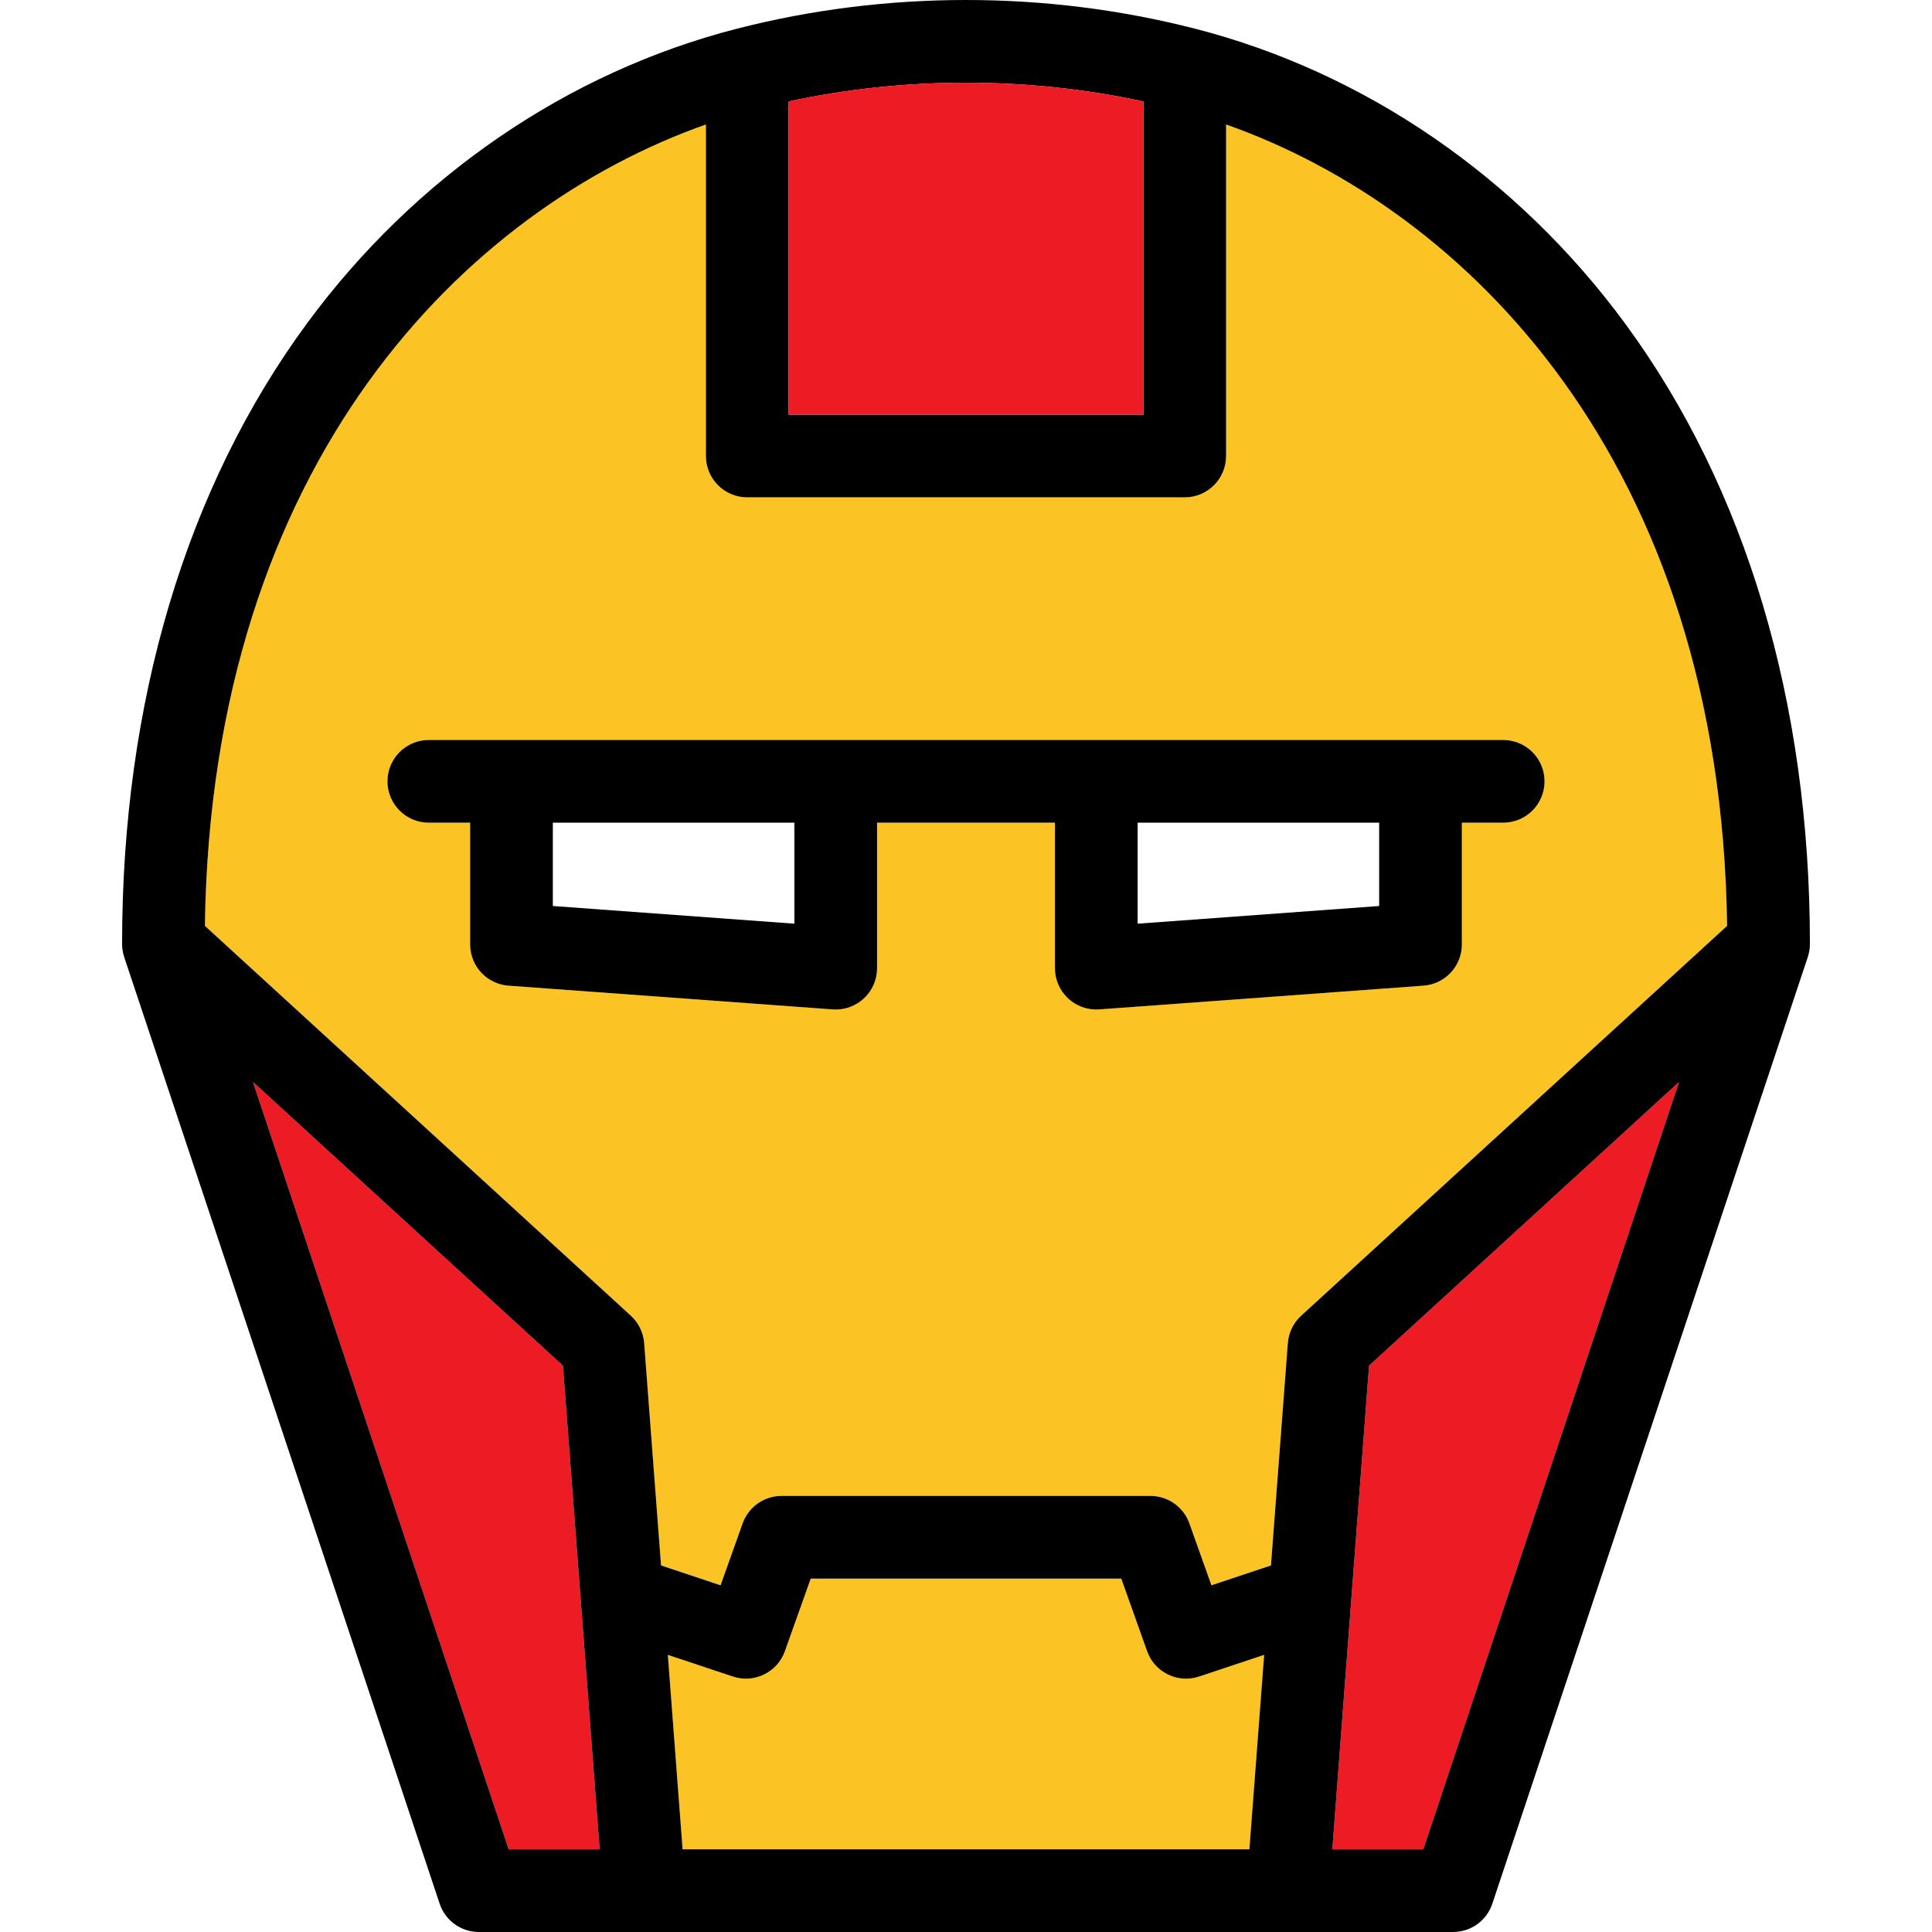
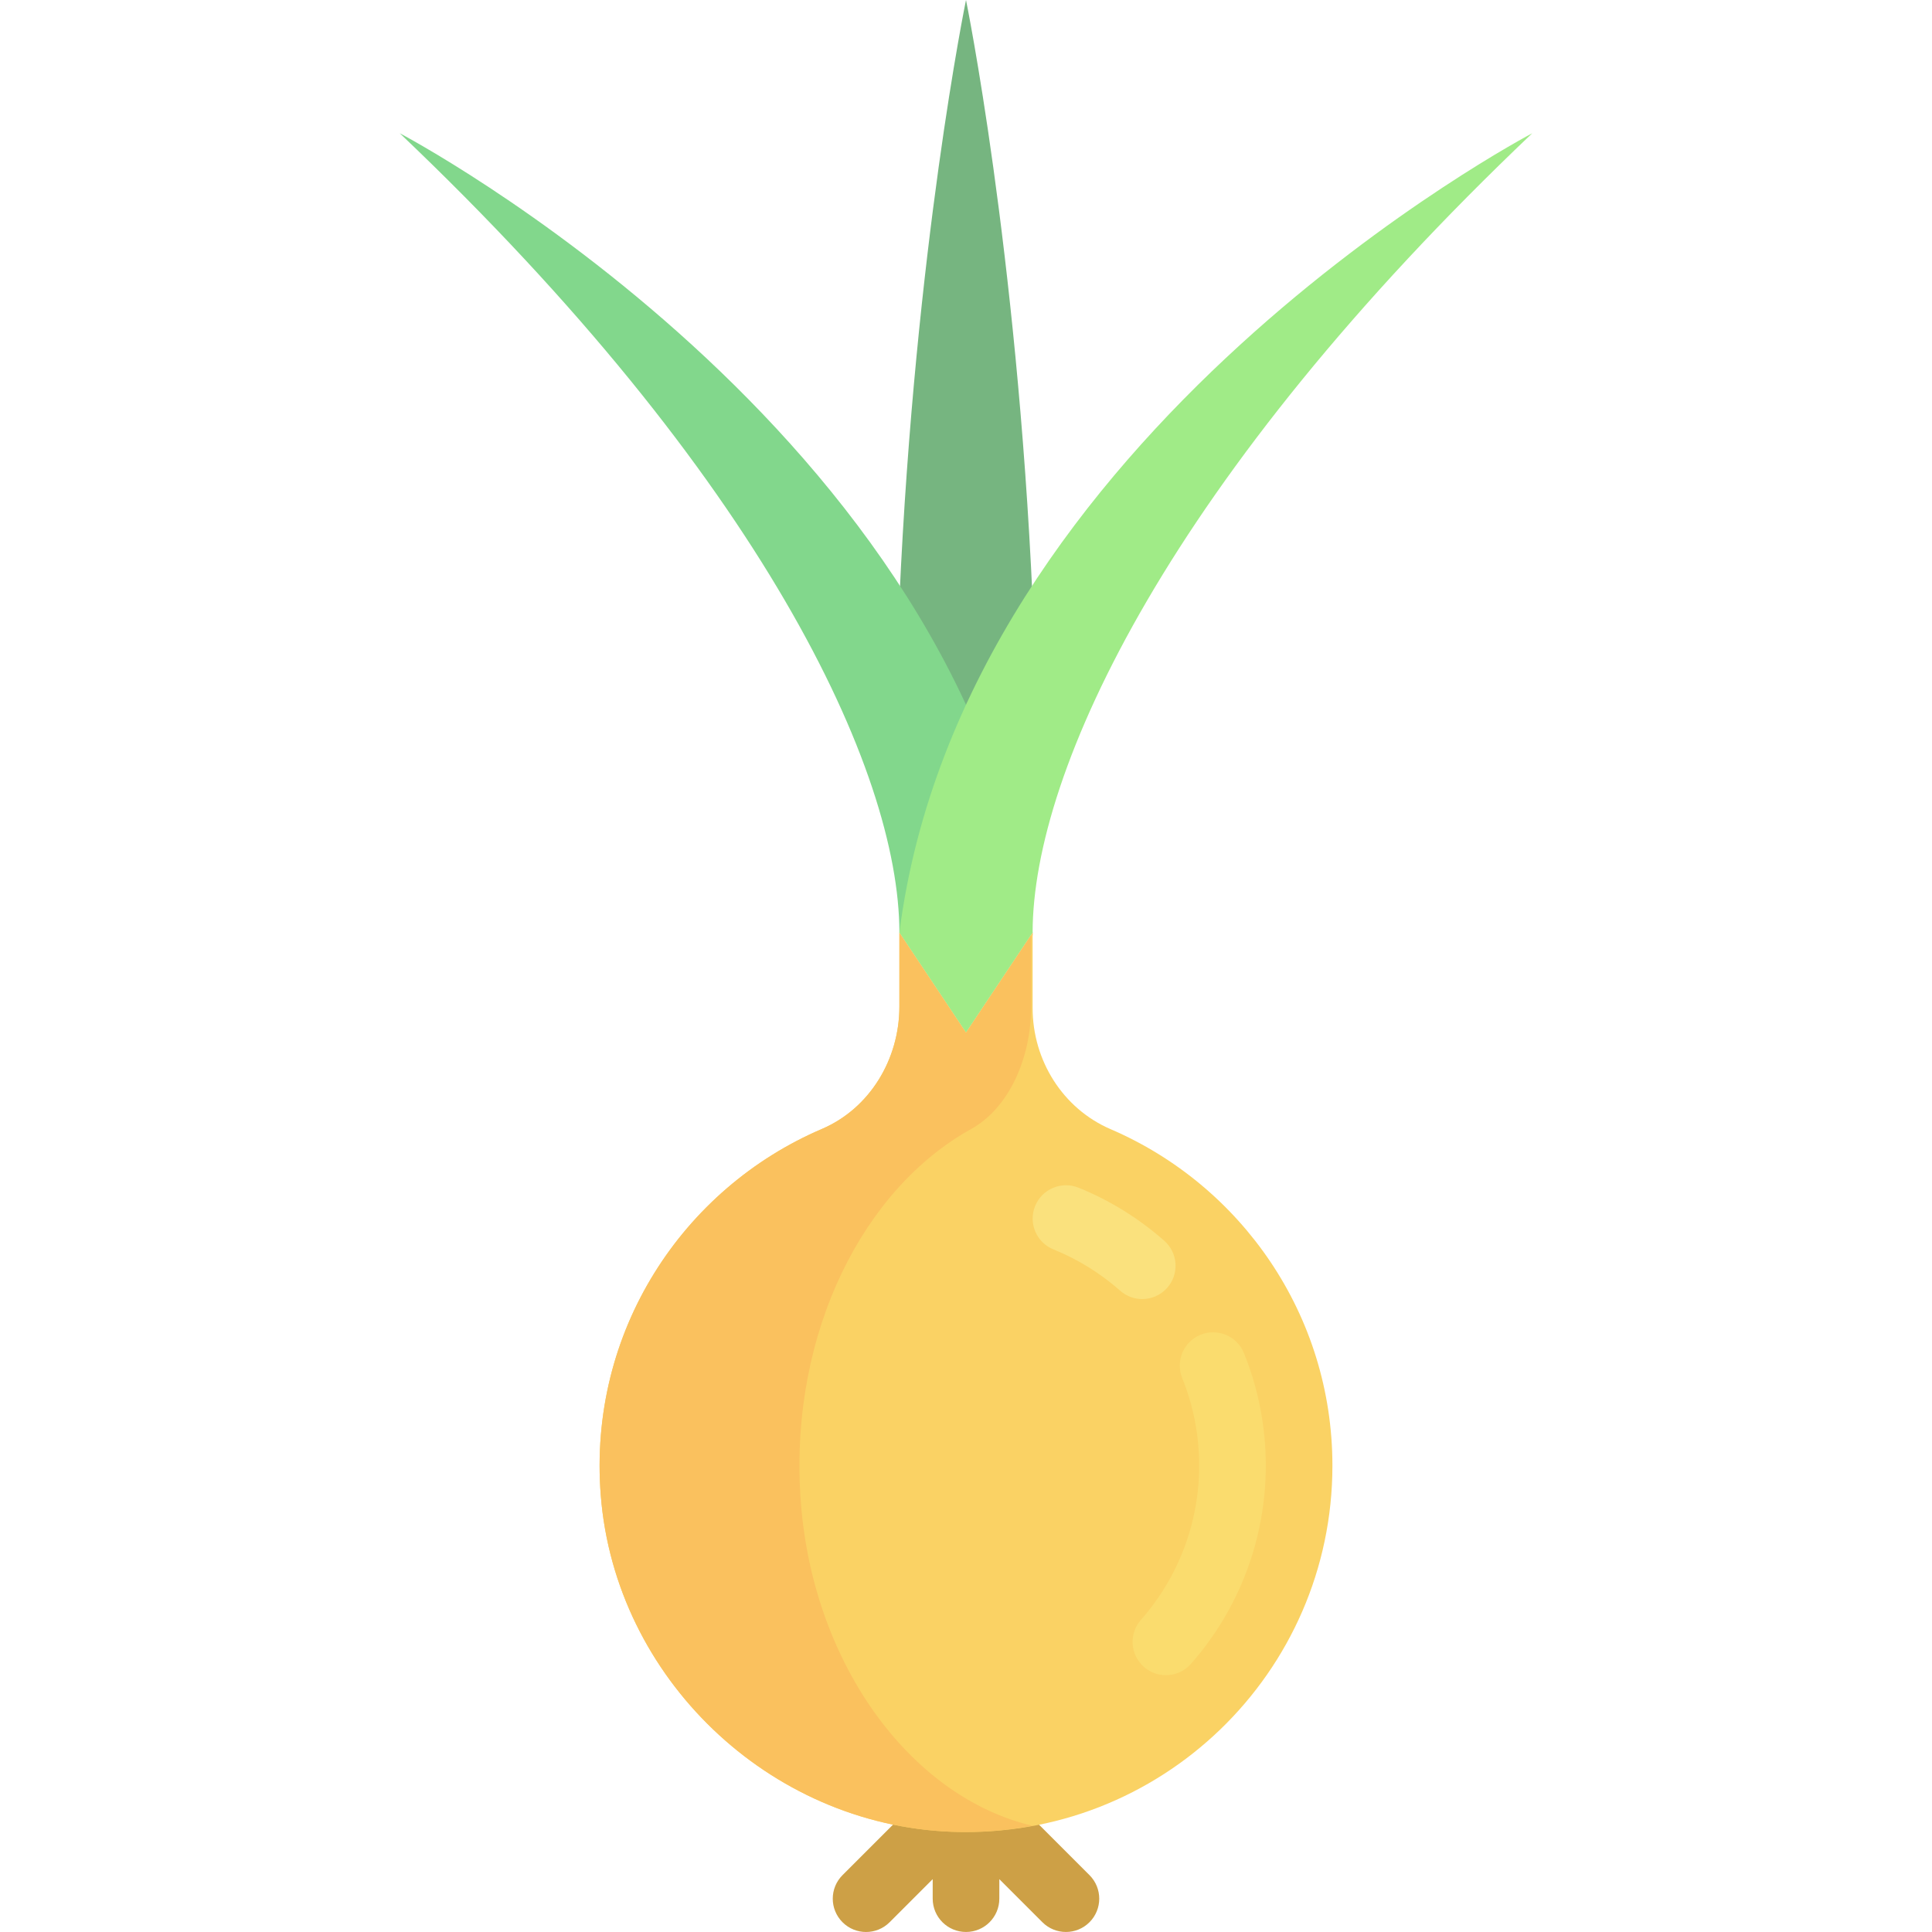
- <svg xmlns="http://www.w3.org/2000/svg" version="1.1" id="Capa_1" x="0px" y="0px" viewBox="0 0 467.289 467.289" style="enable-background:new 0 0 467.289 467.289;" xml:space="preserve">
+ <svg xmlns="http://www.w3.org/2000/svg" version="1.1" id="Layer_1" x="0px" y="0px" viewBox="0 0 512.005 512.005" style="enable-background:new 0 0 512.005 512.005;" xml:space="preserve">
+   <path style="fill:#76B580;" d="M256.003,0c0,0-13.47,65.313-17.655,158.897v70.621h35.31v-70.621  C269.449,65.666,256.003,0,256.003,0z" />
+   <path style="fill:#CDA046;" d="M288.727,496.931l-26.455-26.455c-0.218-0.221-0.448-0.429-0.69-0.626  c-0.041-0.033-0.084-0.061-0.125-0.093c-0.184-0.146-0.373-0.288-0.569-0.418c-0.088-0.059-0.18-0.108-0.269-0.163  c-0.154-0.095-0.308-0.191-0.469-0.277c-0.105-0.056-0.214-0.104-0.321-0.155c-0.152-0.073-0.302-0.149-0.459-0.213  c-0.111-0.046-0.226-0.083-0.339-0.124c-0.157-0.057-0.312-0.117-0.472-0.165c-0.119-0.035-0.241-0.062-0.362-0.093  c-0.157-0.041-0.313-0.084-0.473-0.116c-0.147-0.029-0.294-0.046-0.441-0.067c-0.137-0.02-0.271-0.045-0.409-0.059  c-0.578-0.057-1.162-0.057-1.74,0c-0.139,0.013-0.274,0.04-0.41,0.06c-0.147,0.022-0.295,0.039-0.441,0.067  c-0.161,0.032-0.317,0.075-0.474,0.116c-0.12,0.031-0.242,0.057-0.361,0.093c-0.161,0.049-0.317,0.108-0.473,0.165  c-0.113,0.041-0.227,0.078-0.339,0.124c-0.157,0.065-0.308,0.14-0.46,0.214c-0.107,0.052-0.215,0.098-0.32,0.154  c-0.161,0.086-0.314,0.182-0.47,0.278c-0.089,0.055-0.181,0.105-0.269,0.163c-0.198,0.131-0.387,0.275-0.573,0.422  c-0.04,0.031-0.082,0.057-0.12,0.09c-0.241,0.196-0.471,0.405-0.69,0.626l-26.455,26.455c-3.448,3.448-3.448,9.035,0,12.483  c1.725,1.725,3.982,2.586,6.241,2.586s4.518-0.862,6.241-2.586l11.417-11.418v5.172c0,4.879,3.953,8.828,8.828,8.828  s8.828-3.948,8.828-8.828v-5.173l11.414,11.414c1.725,1.725,3.982,2.586,6.241,2.586s4.518-0.862,6.241-2.586  C292.175,505.965,292.175,500.38,288.727,496.931z" />
+   <path style="fill:#FAD264;" d="M273.658,267.154v-19.981l-17.655,26.483l-17.655-26.483v19.618c0,13.864-7.791,26.945-20.537,32.399  c-36.9,15.793-62.044,53.741-58.595,97.158c3.837,48.305,44.538,87.235,92.959,89.096c55.373,2.129,100.932-42.13,100.932-97.03  c0-40.003-24.207-74.303-58.763-89.161C281.634,293.789,273.658,280.988,273.658,267.154z" />
+   <path style="fill:#82D78C;" d="M105.934,35.31c95.633,90.891,132.414,168.705,132.414,211.862h35.31  C256.739,114.432,105.934,35.31,105.934,35.31z" />
+   <path style="fill:#A0EB87;" d="M238.348,247.172l17.655,26.483l17.655-26.483c0-43.157,36.781-120.971,132.414-211.862  C406.072,35.31,255.267,114.432,238.348,247.172z" />
+   <path style="fill:#FADC6E;" d="M308.973,443.948c-2.073,0-4.16-0.724-5.836-2.207c-3.656-3.224-4.004-8.802-0.78-12.457  c9.956-11.284,15.439-25.802,15.439-40.871c0-8.018-1.513-15.828-4.495-23.198c-1.832-4.517,0.349-9.664,4.871-11.491  c4.518-1.827,9.668,0.353,11.491,4.871c3.84,9.482,5.789,19.517,5.789,29.818c0,19.371-7.052,38.035-19.853,52.543  C313.852,442.94,311.417,443.948,308.973,443.948z" />
+   <path style="fill:#FAE17D;" d="M302.705,344.267c-2.073,0-4.156-0.724-5.832-2.207c-5.271-4.647-11.224-8.328-17.689-10.948  c-4.518-1.827-6.698-6.974-4.866-11.491c1.827-4.526,6.987-6.69,11.496-4.871c8.314,3.362,15.966,8.104,22.733,14.069  c3.659,3.224,4.009,8.802,0.785,12.457C307.585,343.258,305.154,344.267,302.705,344.267z" />
  <g>
-     <path style="fill:#FCC324;" d="M152.582,318.229c1.876,1.717,3.027,4.084,3.22,6.62l4.084,53.783l14.399,4.799l5.331-14.969   c1.419-3.984,5.191-6.645,9.42-6.645h89.219c4.229,0,8.002,2.661,9.421,6.645l5.33,14.969l14.398-4.799l4.084-53.783   c0.193-2.536,1.345-4.903,3.221-6.62l103.024-94.289C416.172,111.224,354.31,50.482,296.552,30.112v80.177c0,5.523-4.478,10-10,10   H180.738c-5.523,0-10-4.477-10-10V30.112c-57.758,20.37-119.62,81.112-121.181,193.827L152.582,318.229z M103.714,178.981h20   h78.419h63.023h78.419h20c5.522,0,10,4.477,10,10s-4.478,10-10,10h-10v29.447c0,5.239-4.044,9.591-9.27,9.973l-78.419,5.742   c-0.244,0.018-0.488,0.027-0.73,0.027c-2.517,0-4.951-0.95-6.808-2.675c-2.036-1.892-3.192-4.546-3.192-7.325v-35.189h-43.023   v35.189c0,2.779-1.156,5.433-3.192,7.325c-1.856,1.725-4.292,2.675-6.808,2.675c-0.243,0-0.487-0.009-0.731-0.027l-78.419-5.742   c-5.226-0.382-9.27-4.734-9.27-9.973v-29.447h-10c-5.523,0-10-4.477-10-10S98.191,178.981,103.714,178.981z" />
-     <path style="fill:#FCC324;" d="M290.034,405.502c-1.048,0.35-2.114,0.516-3.163,0.516c-4.116,0-7.964-2.561-9.42-6.647   l-6.251-17.554H196.09l-6.251,17.554c-1.826,5.128-7.421,7.853-12.583,6.132l-15.727-5.242l3.571,47.029h137.09l3.571-47.029   L290.034,405.502z" />
-     <path d="M103.714,198.981h10v29.447c0,5.239,4.044,9.591,9.27,9.973l78.419,5.742c0.244,0.018,0.488,0.027,0.731,0.027   c2.516,0,4.951-0.95,6.808-2.675c2.036-1.892,3.192-4.546,3.192-7.325v-35.189h43.023v35.189c0,2.779,1.156,5.433,3.192,7.325   c1.856,1.726,4.291,2.675,6.808,2.675c0.242,0,0.486-0.009,0.73-0.027l78.419-5.742c5.226-0.382,9.27-4.734,9.27-9.973v-29.447h10   c5.522,0,10-4.477,10-10s-4.478-10-10-10h-20h-78.419h-63.023h-78.419h-20c-5.523,0-10,4.477-10,10S98.191,198.981,103.714,198.981   z M192.133,198.981v24.43l-58.419-4.277v-20.153H192.133z M333.575,198.981v20.153l-58.419,4.277v-24.43H333.575z" />
-     <polygon style="fill:#ED1B24;" points="145.042,447.289 136.159,330.31 61.192,261.7 123.038,447.289  " />
-     <polygon style="fill:#ED1B24;" points="331.131,330.31 322.247,447.289 344.251,447.289 406.097,261.7  " />
-     <path d="M437.517,230.497c0.022-0.1,0.04-0.2,0.059-0.3c0.043-0.223,0.078-0.445,0.105-0.668c0.012-0.098,0.024-0.196,0.033-0.295   c0.024-0.258,0.037-0.515,0.041-0.772c0.001-0.049,0.008-0.097,0.008-0.146c0-0.03-0.001-0.06-0.001-0.09c0-0.017,0-0.034,0-0.051   c-0.025-58.344-15.484-110.19-44.712-149.94c-26.075-35.462-63.015-60.782-104.014-71.297C271.085,2.334,252.449,0,233.645,0   c-18.804,0-37.439,2.334-55.389,6.937c-0.001,0-0.002,0-0.003,0c-41,10.515-77.939,35.835-104.014,71.297   c-29.228,39.749-44.686,91.594-44.712,149.935c0,0.021,0,0.042,0,0.063c0,0.028-0.001,0.056-0.001,0.083   c0,0.046,0.007,0.091,0.007,0.136c0.004,0.261,0.017,0.522,0.041,0.784c0.009,0.097,0.021,0.193,0.032,0.289   c0.027,0.225,0.063,0.449,0.106,0.674c0.019,0.099,0.036,0.198,0.058,0.296c0.054,0.24,0.119,0.479,0.191,0.717   c0.021,0.07,0.038,0.141,0.06,0.21c0.006,0.018,0.01,0.037,0.016,0.056l76.304,228.974c1.361,4.083,5.183,6.838,9.487,6.838h40   h0.02h155.609h40c4.305,0,8.126-2.755,9.487-6.838l76.304-228.974c0.006-0.018,0.01-0.037,0.016-0.056   c0.023-0.07,0.04-0.141,0.061-0.212C437.399,230.973,437.463,230.735,437.517,230.497z M276.552,100.289h-85.814v-75.75   C204.73,21.525,219.129,20,233.645,20c14.516,0,28.915,1.525,42.907,4.539V100.289z M170.738,30.112v80.177c0,5.523,4.477,10,10,10   h105.814c5.522,0,10-4.477,10-10V30.112c57.758,20.37,119.62,81.112,121.181,193.828l-103.024,94.289   c-1.876,1.717-3.027,4.084-3.221,6.62l-4.084,53.783l-14.398,4.799l-5.33-14.969c-1.419-3.984-5.191-6.645-9.421-6.645h-89.219   c-4.229,0-8.001,2.661-9.42,6.645l-5.331,14.969l-14.399-4.799l-4.084-53.783c-0.192-2.536-1.344-4.903-3.22-6.62L49.556,223.939   C51.117,111.224,112.98,50.482,170.738,30.112z M165.1,447.289l-3.571-47.029l15.727,5.242c5.162,1.721,10.757-1.004,12.583-6.132   l6.251-17.554H271.2l6.251,17.554c1.456,4.087,5.304,6.648,9.42,6.647c1.049,0,2.115-0.166,3.163-0.516l15.726-5.242l-3.571,47.029   H165.1z M61.192,261.7l74.967,68.61l8.883,116.979h-22.004L61.192,261.7z M322.247,447.289l8.884-116.979l74.966-68.609   l-61.846,185.589H322.247z" />
-     <path style="fill:#ED1B24;" d="M190.738,24.539v75.75h85.814v-75.75C262.56,21.525,248.16,20,233.645,20   C219.129,20,204.73,21.525,190.738,24.539z" />
+     <polygon style="fill:#FAC15E;" points="273.658,247.951 273.658,247.172 273.432,247.512  " />
+     <path style="fill:#FAC15E;" d="M212.109,396.348c-2.665-43.416,16.764-81.365,45.278-97.158c9.849-5.454,15.87-18.536,15.87-32.399   v-19.016l-17.254,25.88l-17.655-26.483v19.617c0,13.864-7.791,26.945-20.537,32.399c-36.9,15.794-62.044,53.742-58.595,97.158   c3.837,48.303,44.538,87.235,92.959,89.096c7.357,0.283,14.522-0.307,21.449-1.578   C240.904,476.104,214.796,440.126,212.109,396.348z" />
  </g>
  <g>
</g>
  <g>
</g>
  <g>
</g>
  <g>
</g>
  <g>
</g>
  <g>
</g>
  <g>
</g>
  <g>
</g>
  <g>
</g>
  <g>
</g>
  <g>
</g>
  <g>
</g>
  <g>
</g>
  <g>
</g>
  <g>
</g>
</svg>
